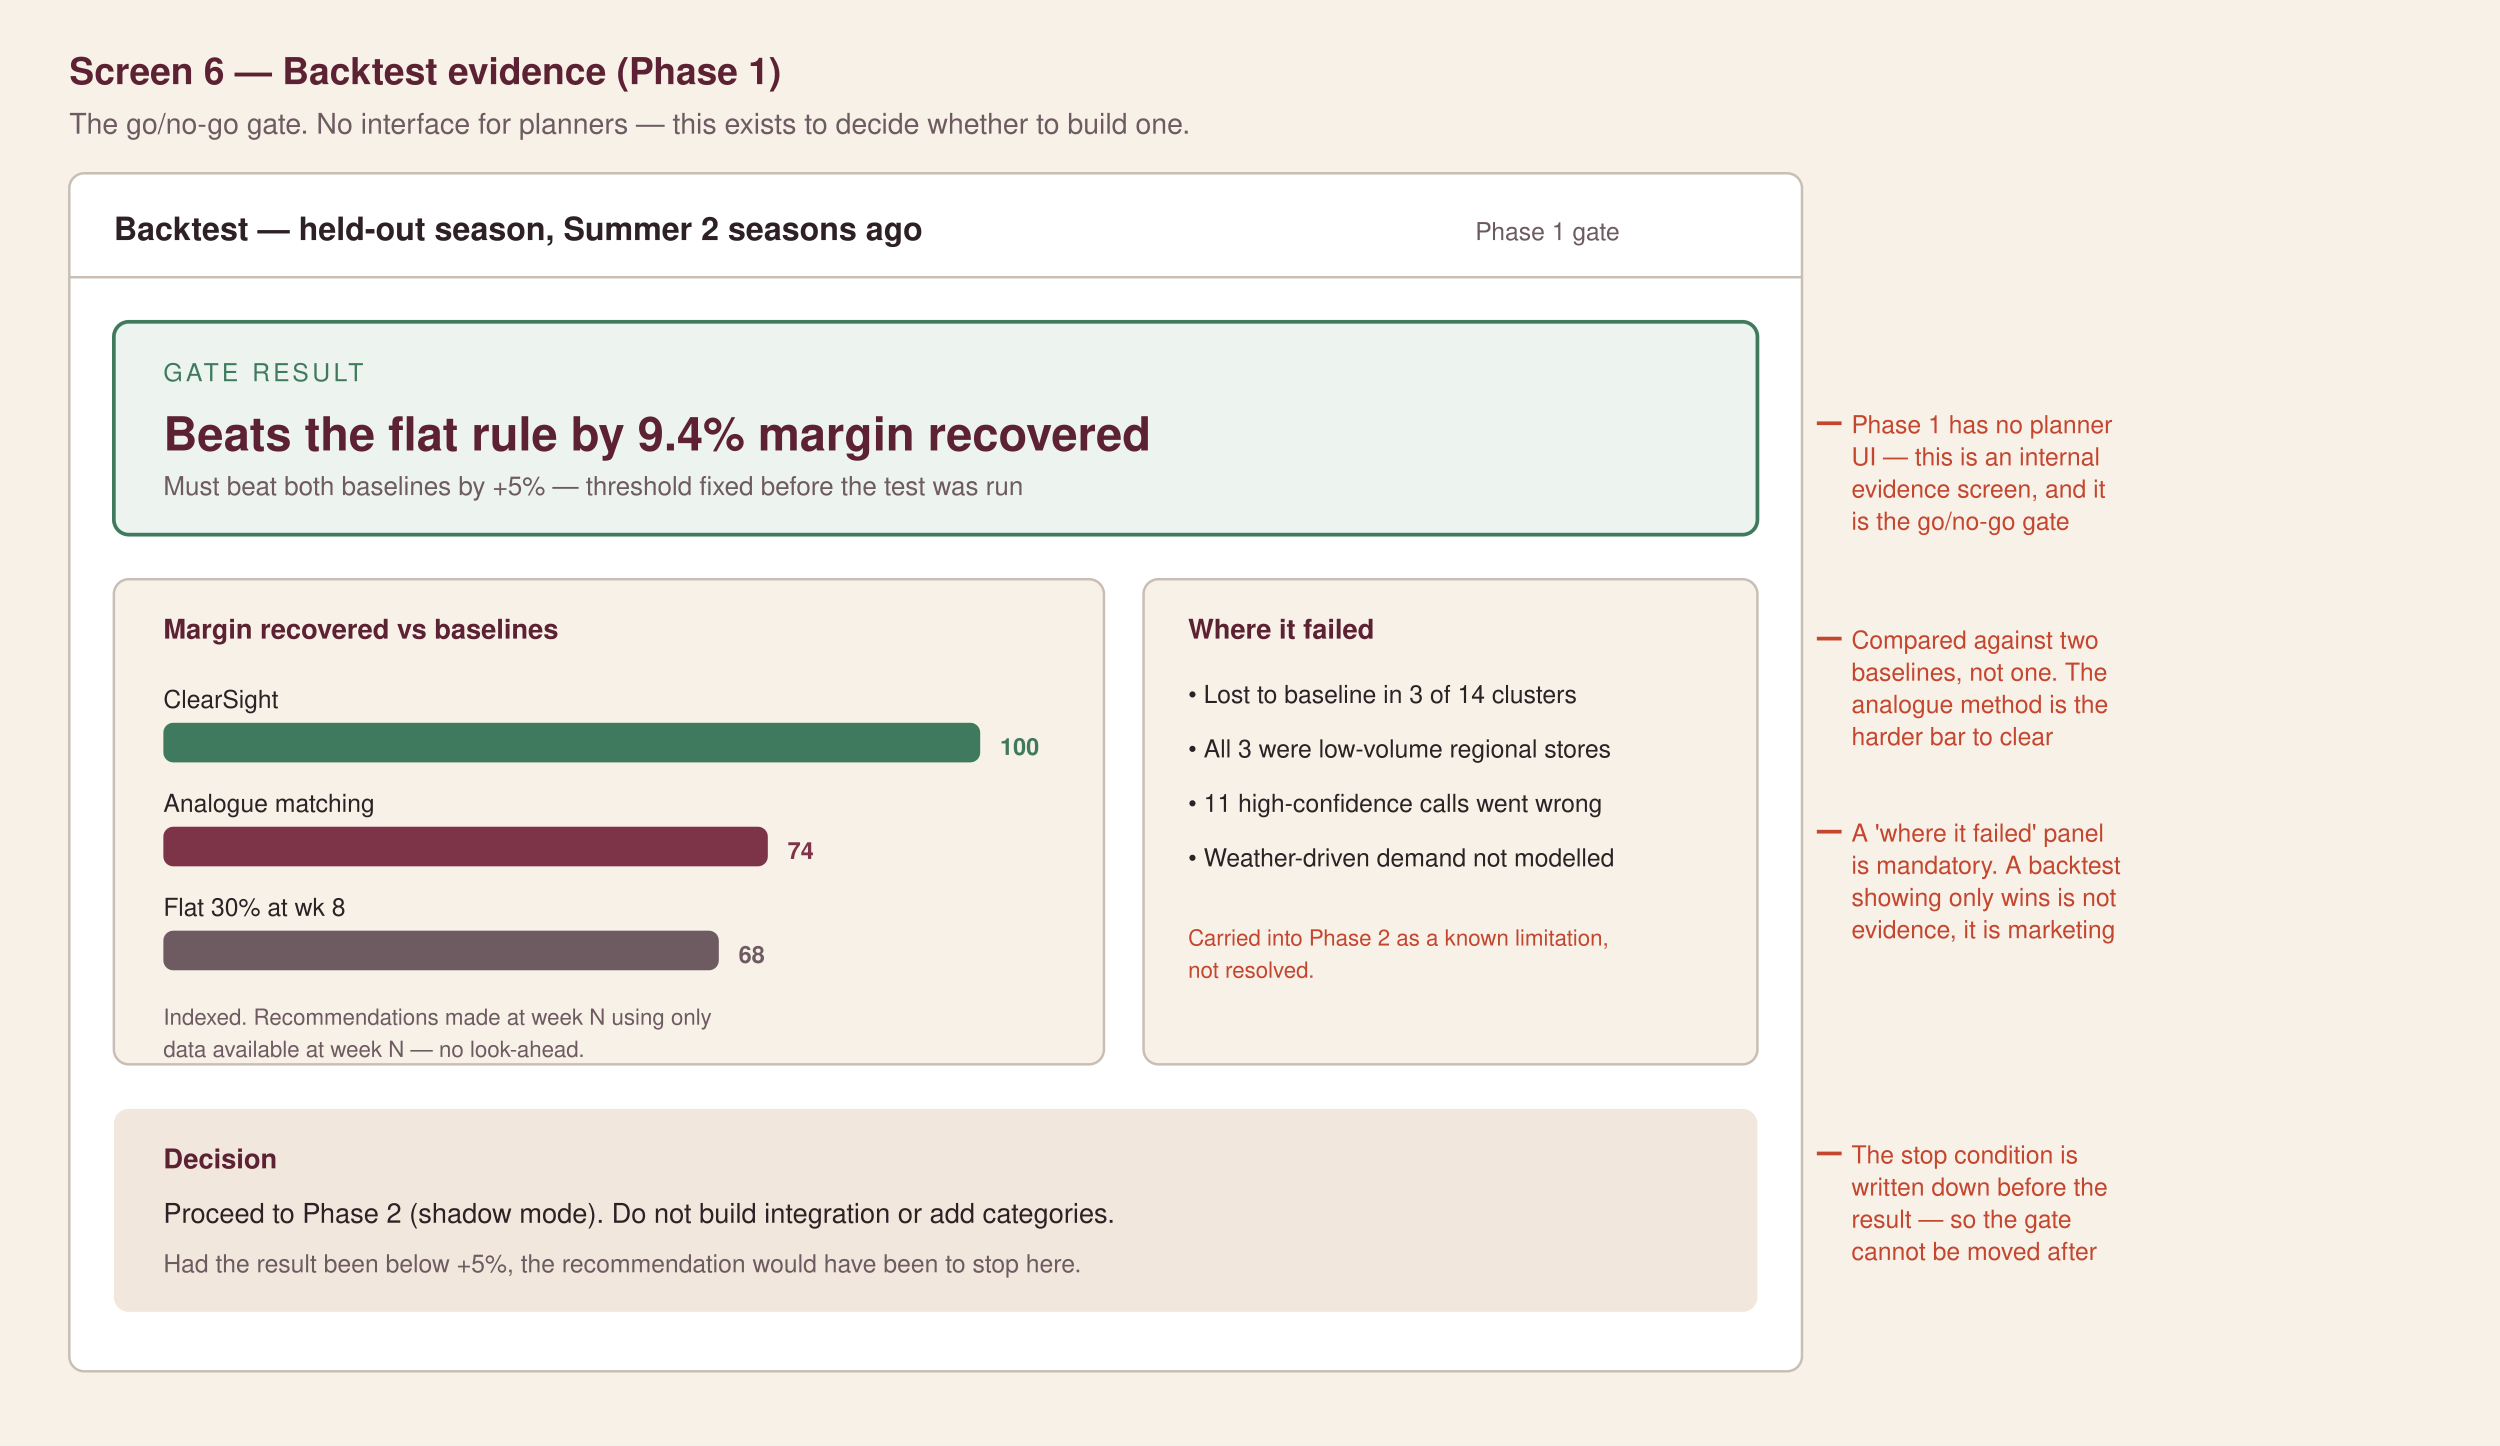
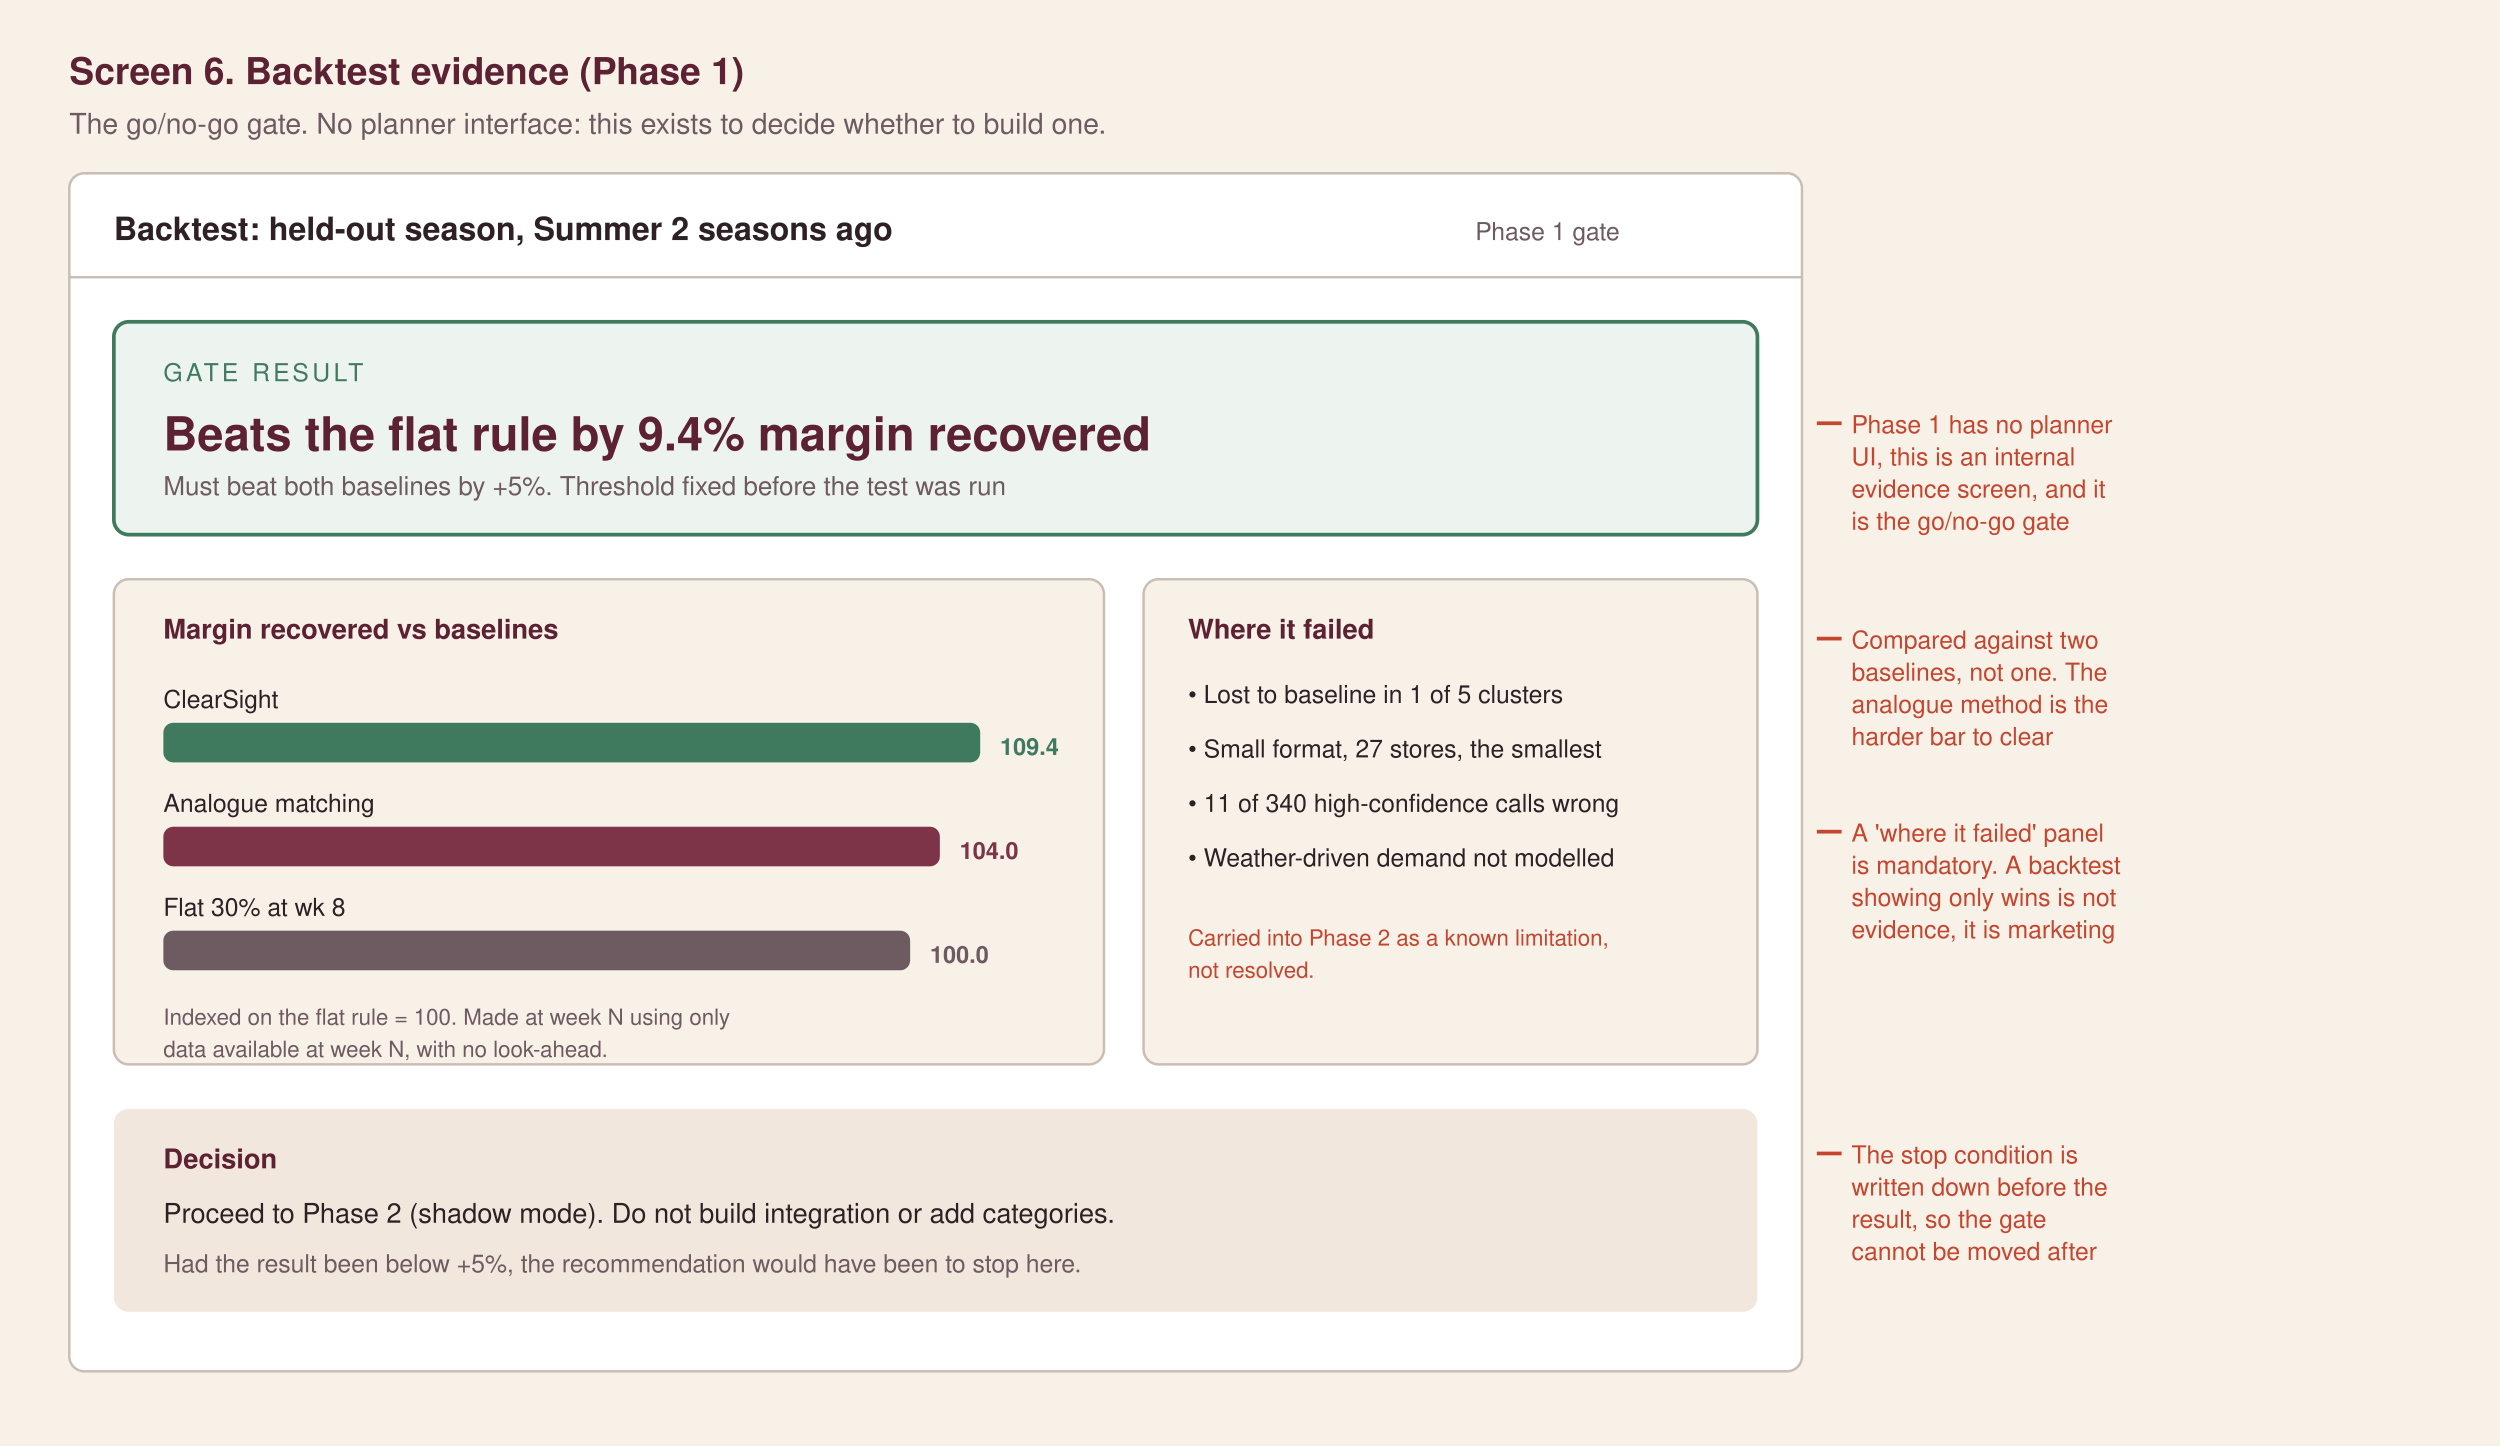
<svg xmlns="http://www.w3.org/2000/svg" viewBox="0 0 1010 584" width="1010" height="584" font-family="Helvetica, Arial, sans-serif">
  <rect width="1010" height="584" fill="#F7F1E8" />
-   <text x="28" y="34" font-size="15" font-weight="bold" fill="#5C2233">Screen 6 — Backtest evidence (Phase 1)</text>
-   <text x="28" y="54" font-size="11.5" fill="#6E5B62">The go/no-go gate. No interface for planners — this exists to decide whether to build one.</text>
+   <text x="28" y="34" font-size="15" font-weight="bold" fill="#5C2233">Screen 6. Backtest evidence (Phase 1)</text>
+   <text x="28" y="54" font-size="11.5" fill="#6E5B62">The go/no-go gate. No planner interface: this exists to decide whether to build one.</text>
  <rect x="28" y="70" width="700" height="484" rx="6" fill="#FFFFFF" stroke="#C9BDB4" />
  <line x1="28" y1="112" x2="728" y2="112" stroke="#C9BDB4" />
-   <text x="46" y="97" font-size="13" font-weight="bold" fill="#2E2126">Backtest — held-out season, Summer 2 seasons ago</text>
+   <text x="46" y="97" font-size="13" font-weight="bold" fill="#2E2126">Backtest: held-out season, Summer 2 seasons ago</text>
  <text x="596" y="97" font-size="10" fill="#6E5B62">Phase 1 gate</text>
  <rect x="46" y="130" width="664" height="86" rx="6" fill="#EDF3EF" stroke="#3F7A5E" stroke-width="1.5" />
  <text x="66" y="154" font-size="10" fill="#3F7A5E" letter-spacing="1.4">GATE RESULT</text>
  <text x="66" y="182" font-size="19" font-weight="bold" fill="#5C2233">Beats the flat rule by 9.4% margin recovered</text>
-   <text x="66" y="200" font-size="10.5" fill="#6E5B62">Must beat both baselines by +5% — threshold fixed before the test was run</text>
+   <text x="66" y="200" font-size="10.5" fill="#6E5B62">Must beat both baselines by +5%. Threshold fixed before the test was run</text>
  <rect x="46" y="234" width="400" height="196" rx="6" fill="#F7F1E8" stroke="#C9BDB4" />
  <text x="66" y="258" font-size="11" font-weight="bold" fill="#5C2233">Margin recovered vs baselines</text>
  <text x="66" y="286" font-size="10" fill="#2E2126">ClearSight</text>
  <rect x="66" y="292" width="330.0" height="16" rx="4" fill="#3F7A5E" />
-   <text x="404.0" y="305" font-size="9.5" font-weight="bold" fill="#3F7A5E">100</text>
+   <text x="404.0" y="305" font-size="9.5" font-weight="bold" fill="#3F7A5E">109.4</text>
  <text x="66" y="328" font-size="10" fill="#2E2126">Analogue matching</text>
-   <rect x="66" y="334" width="244.2" height="16" rx="4" fill="#7D3348" />
-   <text x="318.2" y="347" font-size="9.5" font-weight="bold" fill="#7D3348">74</text>
+   <rect x="66" y="334" width="313.7" height="16" rx="4" fill="#7D3348" />
+   <text x="387.7" y="347" font-size="9.5" font-weight="bold" fill="#7D3348">104.0</text>
  <text x="66" y="370" font-size="10" fill="#2E2126">Flat 30% at wk 8</text>
-   <rect x="66" y="376" width="224.4" height="16" rx="4" fill="#6E5B62" />
-   <text x="298.4" y="389" font-size="9.5" font-weight="bold" fill="#6E5B62">68</text>
-   <text x="66" y="414" font-size="9" fill="#6E5B62">Indexed. Recommendations made at week N using only</text>
-   <text x="66" y="427" font-size="9" fill="#6E5B62">data available at week N — no look-ahead.</text>
+   <rect x="66" y="376" width="301.7" height="16" rx="4" fill="#6E5B62" />
+   <text x="375.7" y="389" font-size="9.5" font-weight="bold" fill="#6E5B62">100.0</text>
+   <text x="66" y="414" font-size="9" fill="#6E5B62">Indexed on the flat rule = 100. Made at week N using only</text>
+   <text x="66" y="427" font-size="9" fill="#6E5B62">data available at week N, with no look-ahead.</text>
  <rect x="462" y="234" width="248" height="196" rx="6" fill="#F7F1E8" stroke="#C9BDB4" />
  <text x="480" y="258" font-size="11" font-weight="bold" fill="#5C2233">Where it failed</text>
-   <text x="480" y="284" font-size="10" fill="#2E2126">• Lost to baseline in 3 of 14 clusters</text>
-   <text x="480" y="306" font-size="10" fill="#2E2126">• All 3 were low-volume regional stores</text>
-   <text x="480" y="328" font-size="10" fill="#2E2126">• 11 high-confidence calls went wrong</text>
+   <text x="480" y="284" font-size="10" fill="#2E2126">• Lost to baseline in 1 of 5 clusters</text>
+   <text x="480" y="306" font-size="10" fill="#2E2126">• Small format, 27 stores, the smallest</text>
+   <text x="480" y="328" font-size="10" fill="#2E2126">• 11 of 340 high-confidence calls wrong</text>
  <text x="480" y="350" font-size="10" fill="#2E2126">• Weather-driven demand not modelled</text>
  <text x="480" y="382" font-size="9" fill="#C4462F">Carried into Phase 2 as a known limitation,</text>
  <text x="480" y="395" font-size="9" fill="#C4462F">not resolved.</text>
  <rect x="46" y="448" width="664" height="82" rx="6" fill="#F1E7DC" />
  <text x="66" y="472" font-size="11" font-weight="bold" fill="#5C2233">Decision</text>
  <text x="66" y="494" font-size="11" fill="#2E2126">Proceed to Phase 2 (shadow mode). Do not build integration or add categories.</text>
  <text x="66" y="514" font-size="10" fill="#6E5B62">Had the result been below +5%, the recommendation would have been to stop here.</text>
  <line x1="734" y1="171" x2="744" y2="171" stroke="#C4462F" stroke-width="1.5" />
  <text x="748" y="175" font-size="10" fill="#C4462F">Phase 1 has no planner</text>
-   <text x="748" y="188" font-size="10" fill="#C4462F">UI — this is an internal</text>
+   <text x="748" y="188" font-size="10" fill="#C4462F">UI, this is an internal</text>
  <text x="748" y="201" font-size="10" fill="#C4462F">evidence screen, and it</text>
  <text x="748" y="214" font-size="10" fill="#C4462F">is the go/no-go gate</text>
  <line x1="734" y1="258" x2="744" y2="258" stroke="#C4462F" stroke-width="1.5" />
  <text x="748" y="262" font-size="10" fill="#C4462F">Compared against two</text>
  <text x="748" y="275" font-size="10" fill="#C4462F">baselines, not one. The</text>
  <text x="748" y="288" font-size="10" fill="#C4462F">analogue method is the</text>
  <text x="748" y="301" font-size="10" fill="#C4462F">harder bar to clear</text>
  <line x1="734" y1="336" x2="744" y2="336" stroke="#C4462F" stroke-width="1.5" />
  <text x="748" y="340" font-size="10" fill="#C4462F">A 'where it failed' panel</text>
  <text x="748" y="353" font-size="10" fill="#C4462F">is mandatory. A backtest</text>
  <text x="748" y="366" font-size="10" fill="#C4462F">showing only wins is not</text>
  <text x="748" y="379" font-size="10" fill="#C4462F">evidence, it is marketing</text>
  <line x1="734" y1="466" x2="744" y2="466" stroke="#C4462F" stroke-width="1.5" />
  <text x="748" y="470" font-size="10" fill="#C4462F">The stop condition is</text>
  <text x="748" y="483" font-size="10" fill="#C4462F">written down before the</text>
-   <text x="748" y="496" font-size="10" fill="#C4462F">result — so the gate</text>
+   <text x="748" y="496" font-size="10" fill="#C4462F">result, so the gate</text>
  <text x="748" y="509" font-size="10" fill="#C4462F">cannot be moved after</text>
</svg>
